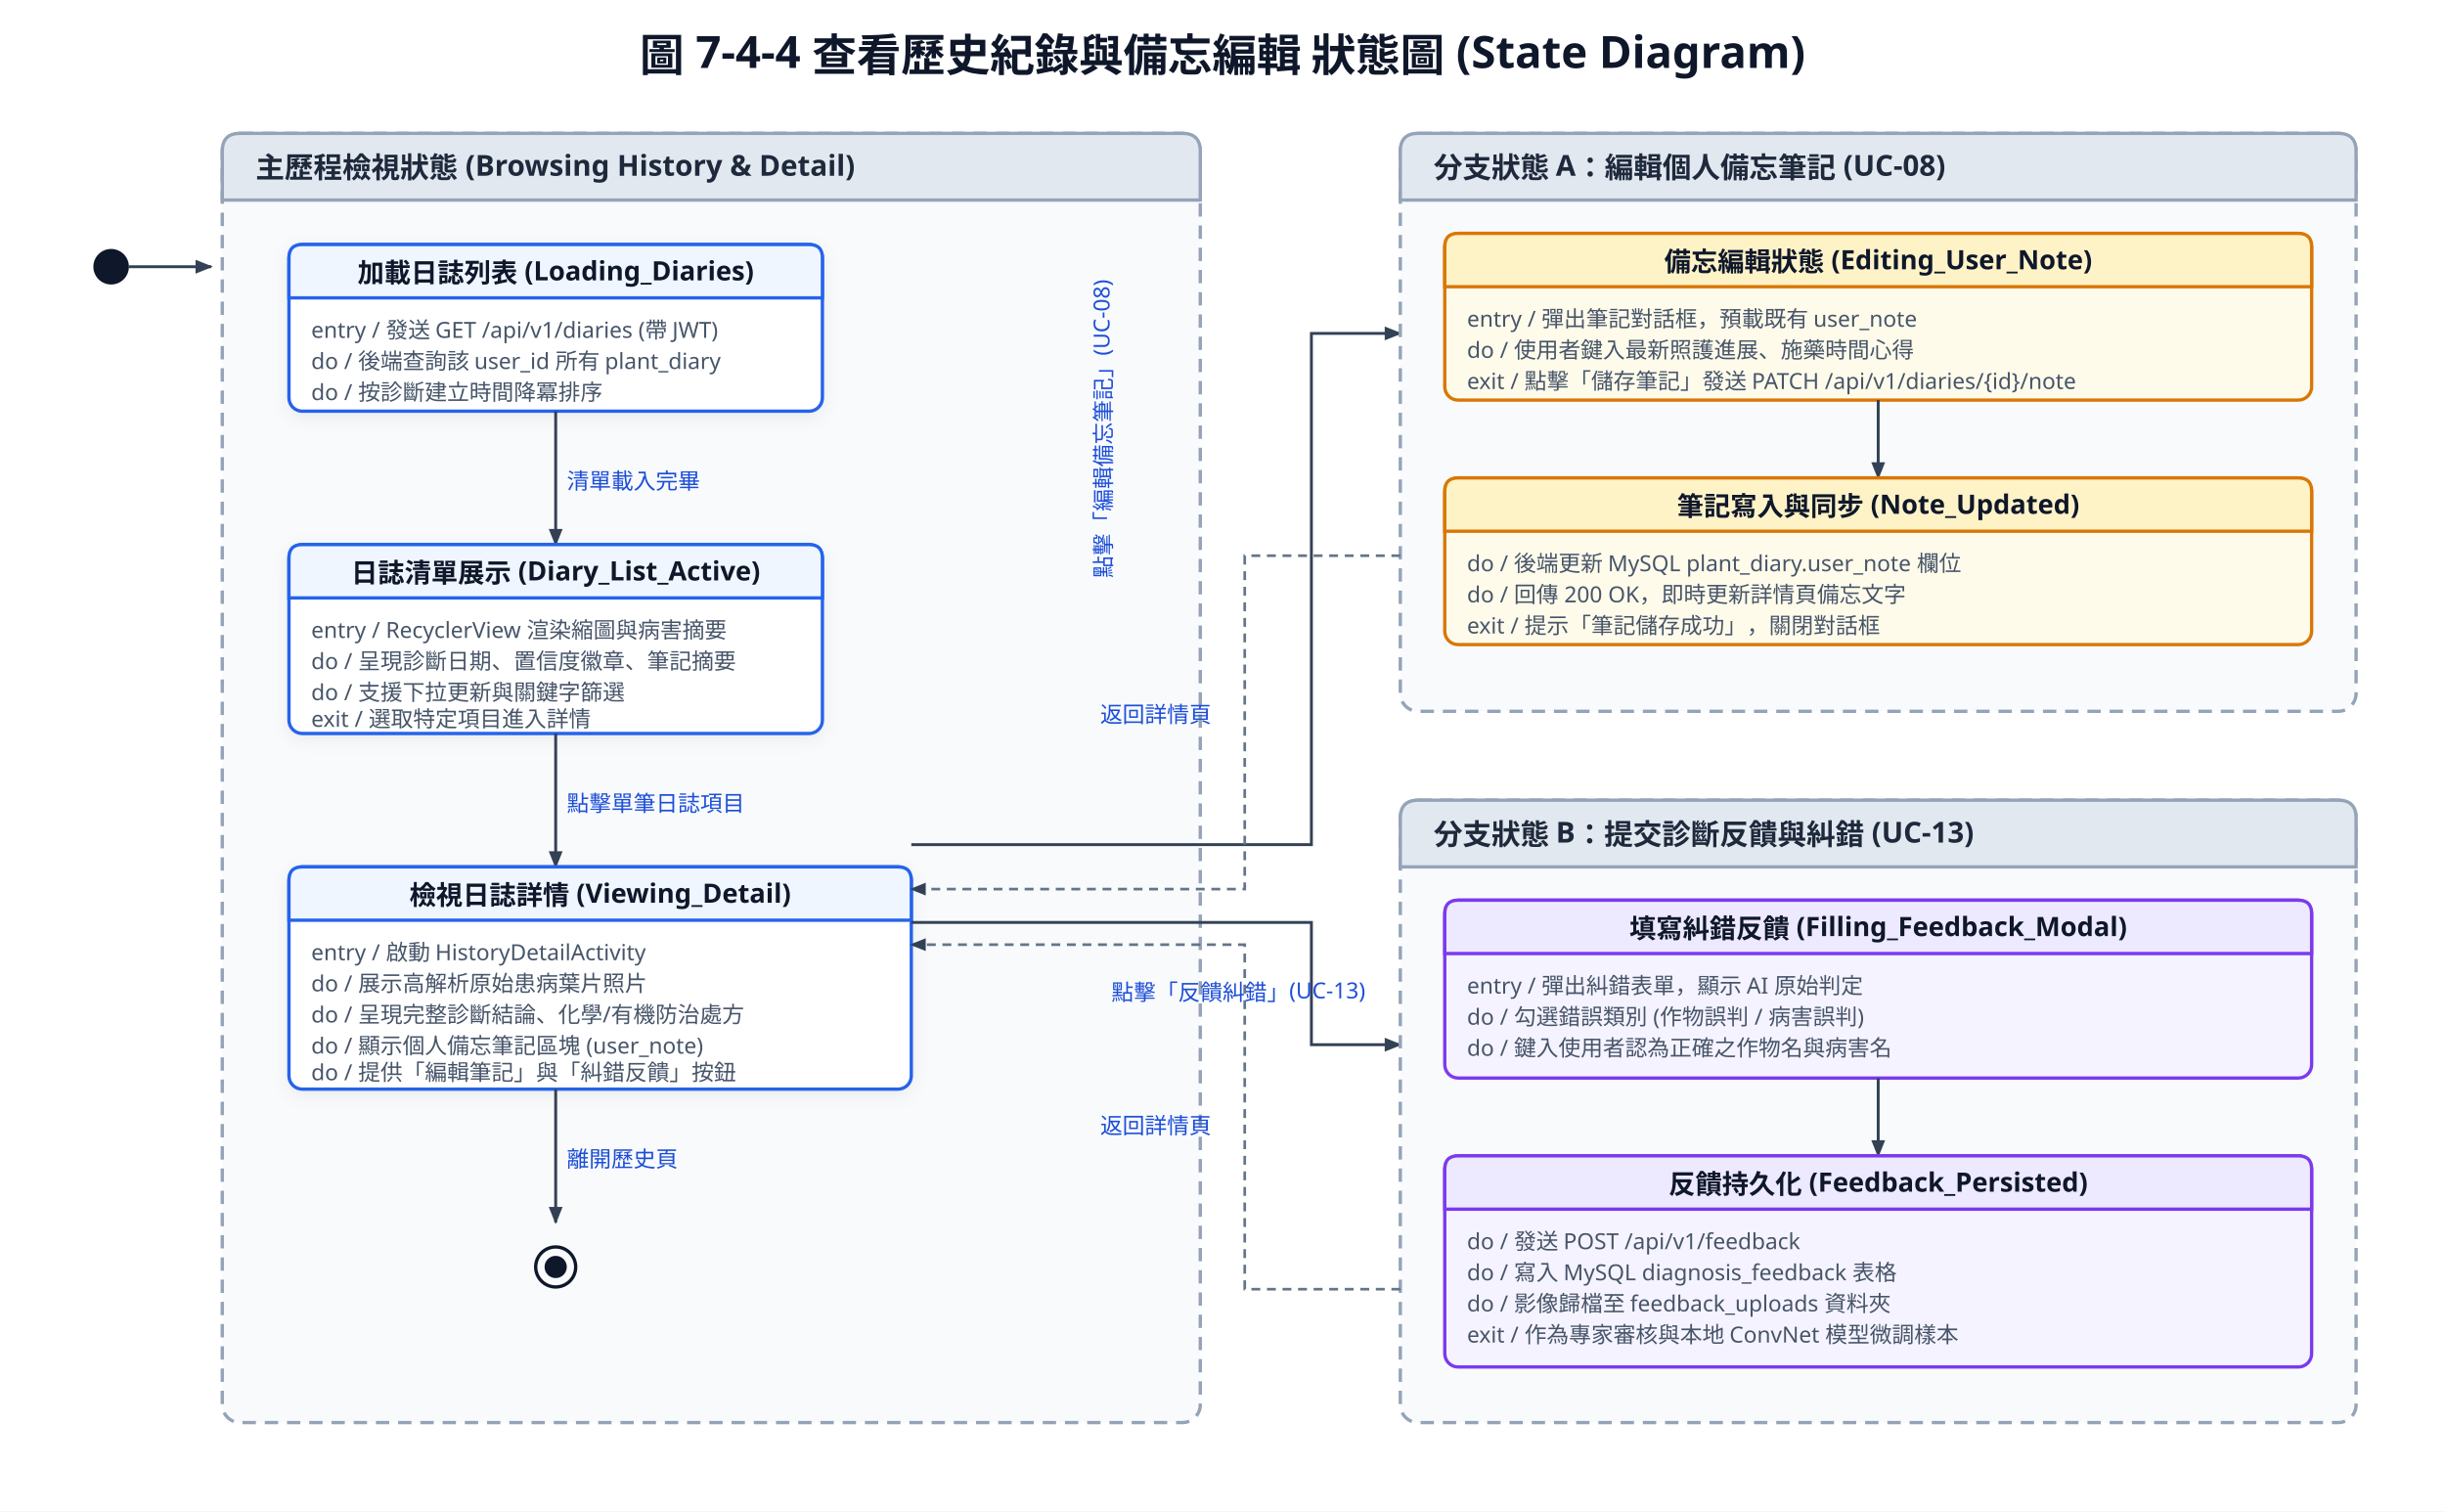
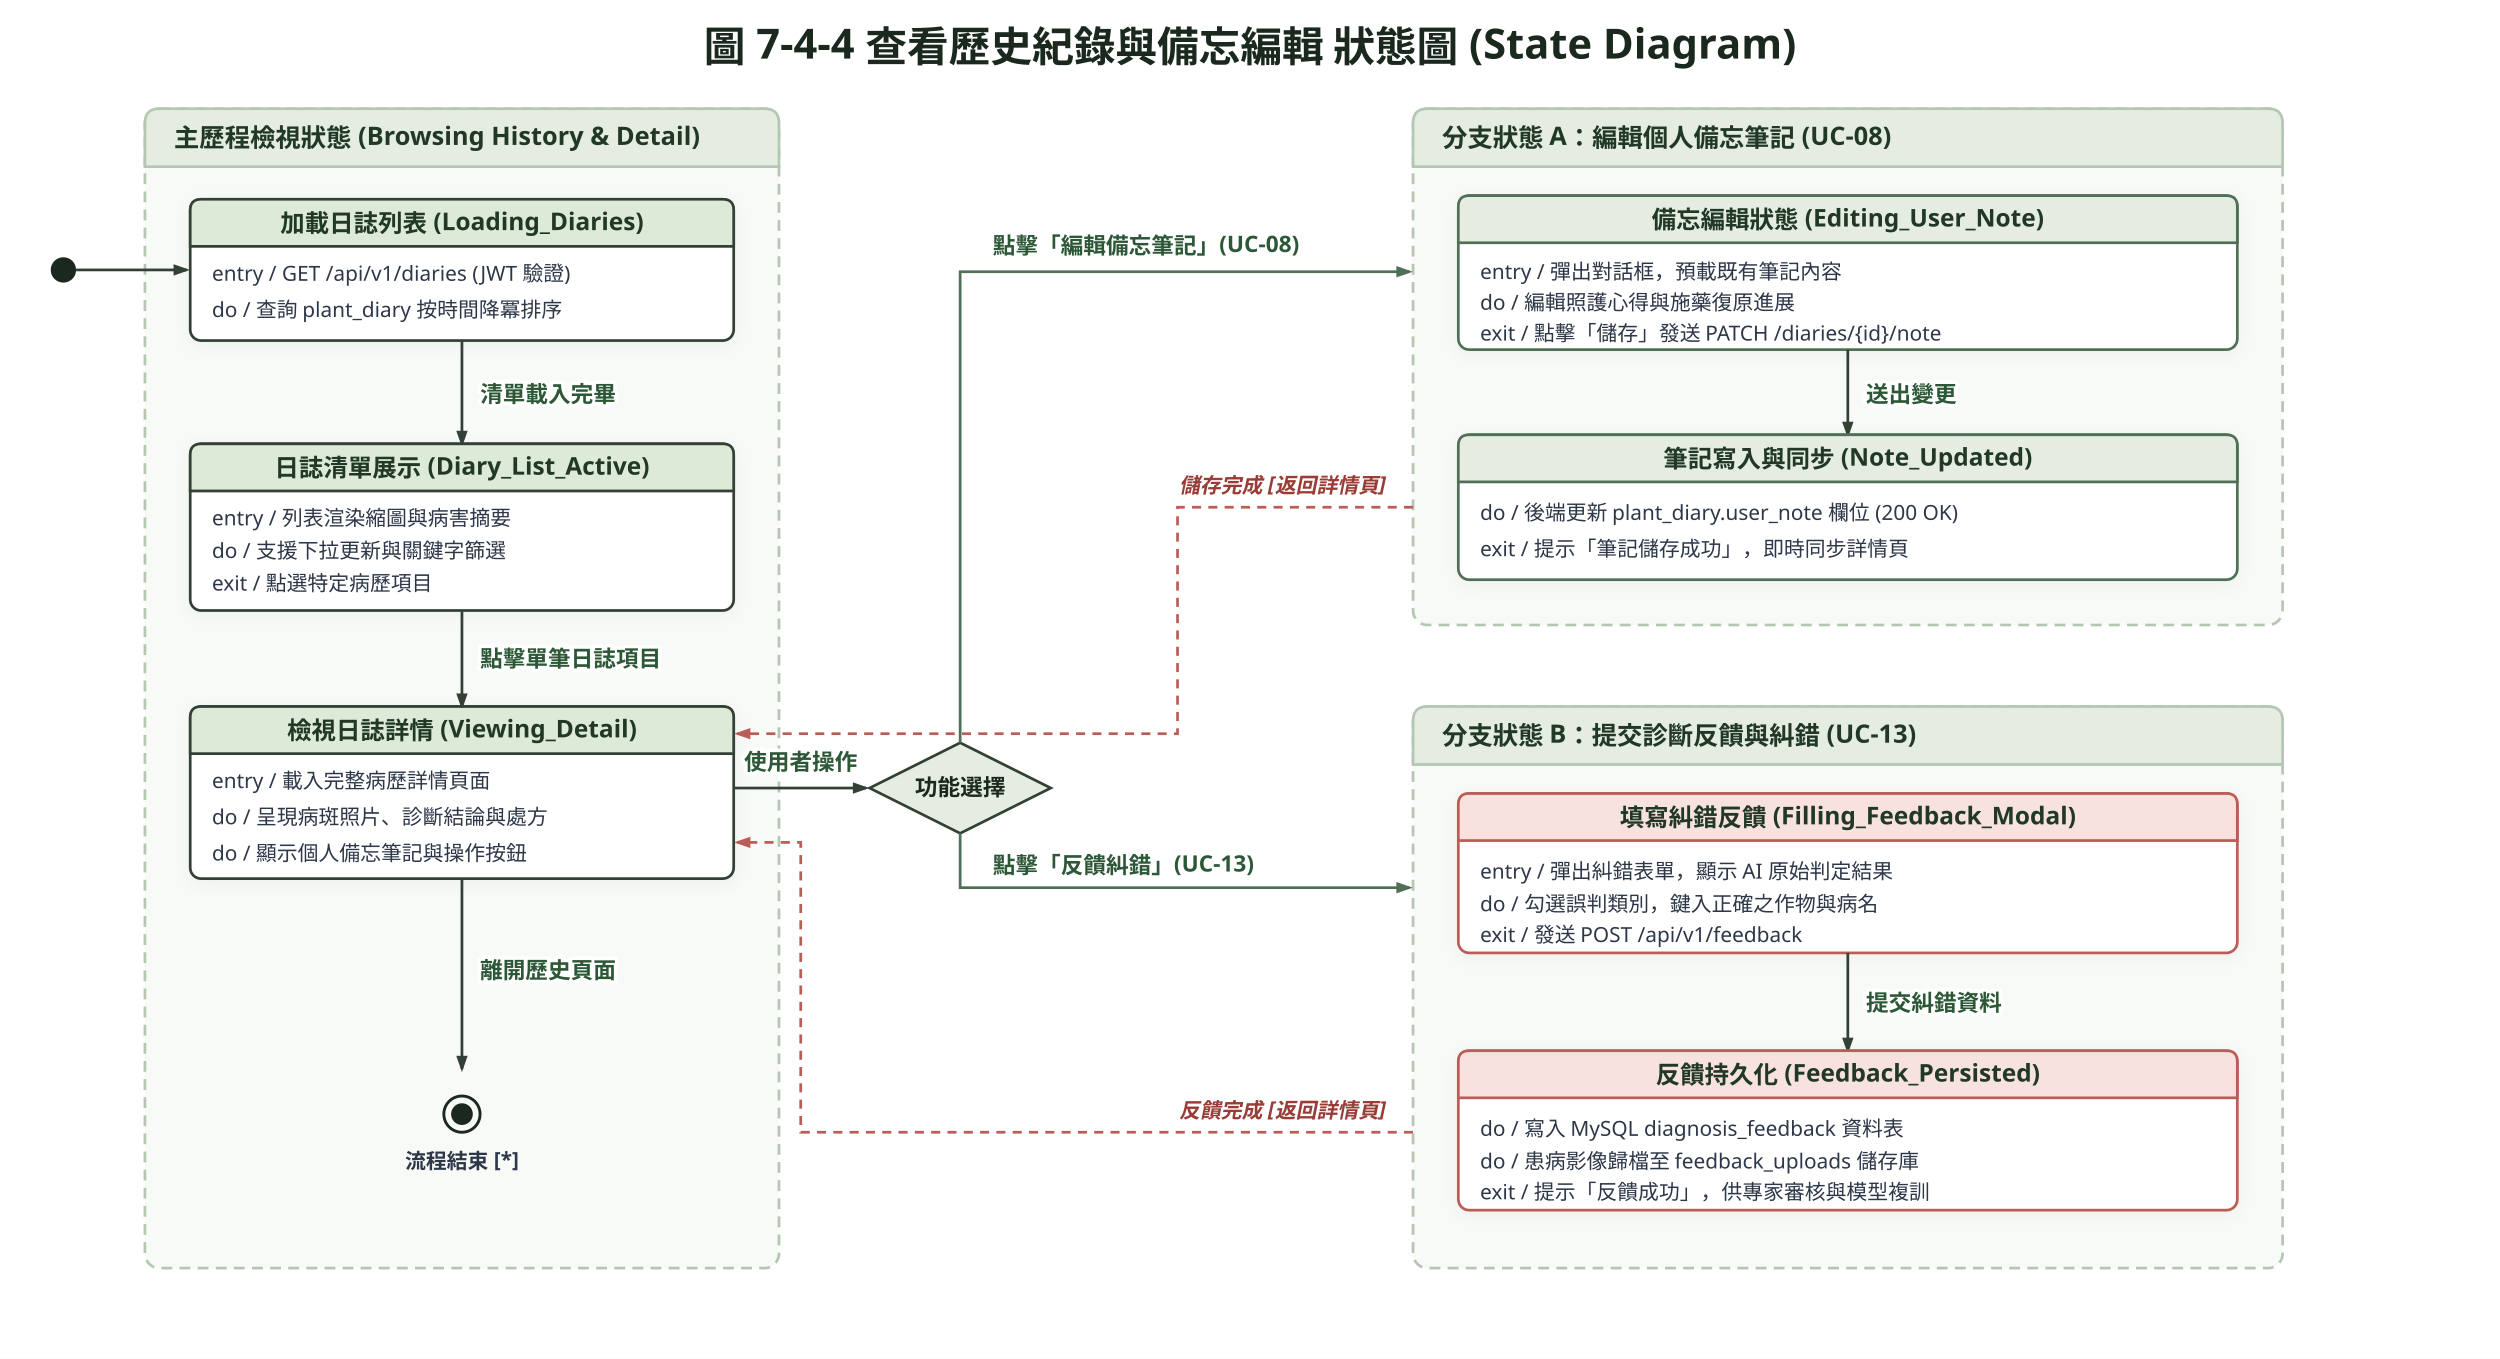
- <svg xmlns="http://www.w3.org/2000/svg" viewBox="0 0 1100 680" width="1100" height="680">
+ <svg xmlns="http://www.w3.org/2000/svg" viewBox="0 0 1380 750" width="1380" height="750">
  <defs>
    <style>
-       .title { font-family: 'Microsoft JhengHei', sans-serif; font-size: 20px; font-weight: bold; fill: #0f172a; }
-       .group-title { font-family: 'Microsoft JhengHei', sans-serif; font-size: 13px; font-weight: bold; fill: #1e293b; }
-       .state-name { font-family: 'Microsoft JhengHei', sans-serif; font-size: 12px; font-weight: bold; fill: #0f172a; text-anchor: middle; }
-       .action-text { font-family: 'Microsoft JhengHei', sans-serif; font-size: 10px; fill: #475569; }
-       .transition-text { font-family: 'Microsoft JhengHei', sans-serif; font-size: 10px; fill: #1d4ed8; font-weight: 500; }
-       .guard-text { font-family: 'Microsoft JhengHei', sans-serif; font-size: 9px; fill: #b91c1c; font-style: italic; }
-       
-       .composite-bg { fill: #f8fafc; stroke: #94a3b8; stroke-width: 1.5; stroke-dasharray: 6,4; rx: 8; ry: 8; }
-       .composite-header { fill: #e2e8f0; stroke: #94a3b8; stroke-width: 1.5; }
-       
-       .state-box { fill: #ffffff; stroke: #2563eb; stroke-width: 1.5; rx: 6; ry: 6; filter: drop-shadow(0 2px 4px rgba(0,0,0,0.06)); }
-       .state-header { fill: #eff6ff; stroke: #2563eb; stroke-width: 1.5; }
-       
-       .edit-box { fill: #fffbeb; stroke: #d97706; stroke-width: 1.5; rx: 6; ry: 6; }
-       .edit-header { fill: #fef3c7; stroke: #d97706; stroke-width: 1.5; }
-       
-       .feedback-box { fill: #f5f3ff; stroke: #7c3aed; stroke-width: 1.5; rx: 6; ry: 6; }
-       .feedback-header { fill: #ede9fe; stroke: #7c3aed; stroke-width: 1.5; }
-       
-       .line { stroke: #334155; stroke-width: 1.3; fill: none; marker-end: url(#arrow); }
-       .line-back { stroke: #64748b; stroke-width: 1.2; stroke-dasharray: 4,3; fill: none; marker-end: url(#arrow); }
+       .title { font-family: 'Microsoft JhengHei', sans-serif; font-size: 23px; font-weight: bold; fill: #1A281E; }
+       .group-title { font-family: 'Microsoft JhengHei', sans-serif; font-size: 14px; font-weight: bold; fill: #223827; }
+       .state-name { font-family: 'Microsoft JhengHei', sans-serif; font-size: 13.5px; font-weight: bold; fill: #223827; }
+       .diamond-text { font-family: 'Microsoft JhengHei', sans-serif; font-size: 12.5px; font-weight: bold; fill: #1A281E; text-anchor: middle; }
+       .action-text { font-family: 'Microsoft JhengHei', sans-serif; font-size: 11.5px; fill: #2D3748; }
+       .transition-text { font-family: 'Microsoft JhengHei', sans-serif; font-size: 12.5px; fill: #2D5837; font-weight: bold; paint-order: stroke fill; stroke: #FFFFFF; stroke-width: 4px; stroke-linejoin: round; }
+       .guard-text { font-family: 'Microsoft JhengHei', sans-serif; font-size: 11.5px; fill: #993B36; font-style: italic; font-weight: bold; paint-order: stroke fill; stroke: #FFFFFF; stroke-width: 3.5px; }
+ 
+       .composite-bg { fill: #F8FAF7; stroke: #B5C6B3; stroke-width: 1.5; stroke-dasharray: 6,4; rx: 8; }
+       .composite-header { fill: #E5EDE3; stroke: #B5C6B3; stroke-width: 1.5; }
+ 
+       .state-box { fill: #FFFFFF; stroke: #334035; stroke-width: 1.5; rx: 6; filter: drop-shadow(0 2px 4px rgba(0,0,0,0.04)); }
+       .state-header { fill: #DDEAD7; stroke: #334035; stroke-width: 1.5; }
+ 
+       .edit-box { fill: #FFFFFF; stroke: #4F7057; stroke-width: 1.5; rx: 6; filter: drop-shadow(0 2px 4px rgba(0,0,0,0.04)); }
+       .edit-header { fill: #E5EDE3; stroke: #4F7057; stroke-width: 1.5; }
+ 
+       .feedback-box { fill: #FFFFFF; stroke: #BA5D57; stroke-width: 1.5; rx: 6; filter: drop-shadow(0 2px 4px rgba(0,0,0,0.04)); }
+       .feedback-header { fill: #F8E2E0; stroke: #BA5D57; stroke-width: 1.5; }
+ 
+       .choice-diamond { fill: #E5EDE3; stroke: #334035; stroke-width: 1.5; }
+ 
+       .line { stroke: #334035; stroke-width: 1.5; fill: none; marker-end: url(#arrow); }
+       .line-branch { stroke: #4F7057; stroke-width: 1.5; fill: none; marker-end: url(#arrow-branch); }
+       .line-back { stroke: #BA5D57; stroke-width: 1.5; fill: none; stroke-dasharray: 5,4; marker-end: url(#arrow-back); }
    </style>
-     <marker id="arrow" viewBox="0 0 10 10" refX="9" refY="5" markerWidth="6" markerHeight="6" orient="auto-start-reverse">
-       <path d="M 0 1 L 10 5 L 0 9 z" fill="#334155" />
+     <marker id="arrow" viewBox="0 0 10 10" refX="8" refY="5" markerWidth="6" markerHeight="6" orient="auto-start-reverse">
+       <path d="M 0 1.5 L 10 5 L 0 8.5 z" fill="#334035" />
+     </marker>
+     <marker id="arrow-branch" viewBox="0 0 10 10" refX="8" refY="5" markerWidth="6" markerHeight="6" orient="auto-start-reverse">
+       <path d="M 0 1.5 L 10 5 L 0 8.5 z" fill="#4F7057" />
+     </marker>
+     <marker id="arrow-back" viewBox="0 0 10 10" refX="8" refY="5" markerWidth="6" markerHeight="6" orient="auto-start-reverse">
+       <path d="M 0 1.5 L 10 5 L 0 8.5 z" fill="#BA5D57" />
    </marker>
  </defs>
  <rect width="100%" height="100%" fill="#ffffff" />
-   <text x="550" y="32" class="title" text-anchor="middle">圖 7-4-4 查看歷史紀錄與備忘編輯 狀態圖 (State Diagram)</text>
-   <circle cx="50" cy="120" r="8" fill="#0f172a" />
-   <line x1="58" y1="120" x2="95" y2="120" class="line" />
-   <g transform="translate(100, 60)">
-     <rect width="440" height="580" class="composite-bg" />
-     <path d="M 0 8 Q 0 0 8 0 L 432 0 Q 440 0 440 8 L 440 30 L 0 30 Z" class="composite-header" />
-     <text x="15" y="20" class="group-title">主歷程檢視狀態 (Browsing History &amp; Detail)</text>
-     <g transform="translate(30, 50)">
-       <rect width="240" height="75" class="state-box" />
-       <path d="M 0 6 Q 0 0 6 0 L 234 0 Q 240 0 240 6 L 240 24 L 0 24 Z" class="state-header" />
-       <text x="120" y="17" class="state-name">加載日誌列表 (Loading_Diaries)</text>
-       <text x="10" y="42" class="action-text">entry / 發送 GET /api/v1/diaries (帶 JWT)</text>
-       <text x="10" y="56" class="action-text">do / 後端查詢該 user_id 所有 plant_diary</text>
-       <text x="10" y="70" class="action-text">do / 按診斷建立時間降冪排序</text>
+   <text x="690" y="34" class="title" text-anchor="middle">圖 7-4-4 查看歷史紀錄與備忘編輯 狀態圖 (State Diagram)</text>
+   <g transform="translate(80, 60)">
+     <rect width="350" height="640" class="composite-bg" />
+     <path d="M 0 8 Q 0 0 8 0 L 342 0 Q 350 0 350 8 L 350 32 L 0 32 Z" class="composite-header" />
+     <text x="16" y="21" class="group-title">主歷程檢視狀態 (Browsing History &amp; Detail)</text>
+     <g transform="translate(25, 50)">
+       <rect width="300" height="78" class="state-box" />
+       <path d="M 0 6 Q 0 0 6 0 L 294 0 Q 300 0 300 6 L 300 26 L 0 26 Z" class="state-header" />
+       <text x="150" y="18" class="state-name" text-anchor="middle">加載日誌列表 (Loading_Diaries)</text>
+       <text x="12" y="45" class="action-text">entry / GET /api/v1/diaries (JWT 驗證)</text>
+       <text x="12" y="65" class="action-text">do / 查詢 plant_diary 按時間降冪排序</text>
    </g>
-     <line x1="150" y1="125" x2="150" y2="185" class="line" />
-     <text x="155" y="160" class="transition-text">清單載入完畢</text>
-     <g transform="translate(30, 185)">
-       <rect width="240" height="85" class="state-box" />
-       <path d="M 0 6 Q 0 0 6 0 L 234 0 Q 240 0 240 6 L 240 24 L 0 24 Z" class="state-header" />
-       <text x="120" y="17" class="state-name">日誌清單展示 (Diary_List_Active)</text>
-       <text x="10" y="42" class="action-text">entry / RecyclerView 渲染縮圖與病害摘要</text>
-       <text x="10" y="56" class="action-text">do / 呈現診斷日期、置信度徽章、筆記摘要</text>
-       <text x="10" y="70" class="action-text">do / 支援下拉更新與關鍵字篩選</text>
-       <text x="10" y="82" class="action-text">exit / 選取特定項目進入詳情</text>
+     <line x1="175" y1="128" x2="175" y2="185" class="line" />
+     <text x="185" y="162" class="transition-text">清單載入完畢</text>
+     <g transform="translate(25, 185)">
+       <rect width="300" height="92" class="state-box" />
+       <path d="M 0 6 Q 0 0 6 0 L 294 0 Q 300 0 300 6 L 300 26 L 0 26 Z" class="state-header" />
+       <text x="150" y="18" class="state-name" text-anchor="middle">日誌清單展示 (Diary_List_Active)</text>
+       <text x="12" y="45" class="action-text">entry / 列表渲染縮圖與病害摘要</text>
+       <text x="12" y="63" class="action-text">do / 支援下拉更新與關鍵字篩選</text>
+       <text x="12" y="81" class="action-text">exit / 點選特定病歷項目</text>
    </g>
-     <line x1="150" y1="270" x2="150" y2="330" class="line" />
-     <text x="155" y="305" class="transition-text">點擊單筆日誌項目</text>
-     <g transform="translate(30, 330)">
-       <rect width="280" height="100" class="state-box" />
-       <path d="M 0 6 Q 0 0 6 0 L 274 0 Q 280 0 280 6 L 280 24 L 0 24 Z" class="state-header" />
-       <text x="140" y="17" class="state-name">檢視日誌詳情 (Viewing_Detail)</text>
-       <text x="10" y="42" class="action-text">entry / 啟動 HistoryDetailActivity</text>
-       <text x="10" y="56" class="action-text">do / 展示高解析原始患病葉片照片</text>
-       <text x="10" y="70" class="action-text">do / 呈現完整診斷結論、化學/有機防治處方</text>
-       <text x="10" y="84" class="action-text">do / 顯示個人備忘筆記區塊 (user_note)</text>
-       <text x="10" y="96" class="action-text">do / 提供「編輯筆記」與「糾錯反饋」按鈕</text>
+     <line x1="175" y1="277" x2="175" y2="330" class="line" />
+     <text x="185" y="308" class="transition-text">點擊單筆日誌項目</text>
+     <g transform="translate(25, 330)">
+       <rect width="300" height="95" class="state-box" id="state-detail" />
+       <path d="M 0 6 Q 0 0 6 0 L 294 0 Q 300 0 300 6 L 300 26 L 0 26 Z" class="state-header" />
+       <text x="150" y="18" class="state-name" text-anchor="middle">檢視日誌詳情 (Viewing_Detail)</text>
+       <text x="12" y="45" class="action-text">entry / 載入完整病歷詳情頁面</text>
+       <text x="12" y="65" class="action-text">do / 呈現病斑照片、診斷結論與處方</text>
+       <text x="12" y="85" class="action-text">do / 顯示個人備忘筆記與操作按鈕</text>
    </g>
-     <line x1="150" y1="430" x2="150" y2="490" class="line" />
-     <text x="155" y="465" class="transition-text">離開歷史頁</text>
-     <circle cx="150" cy="510" r="9" stroke="#0f172a" stroke-width="1.5" fill="none" />
-     <circle cx="150" cy="510" r="5" fill="#0f172a" />
+     <line x1="175" y1="425" x2="175" y2="530" class="line" />
+     <text x="185" y="480" class="transition-text">離開歷史頁面</text>
+     <circle cx="175" cy="555" r="10" stroke="#1A281E" stroke-width="1.6" fill="none" />
+     <circle cx="175" cy="555" r="6" fill="#1A281E" />
+     <text x="175" y="585" class="action-text" text-anchor="middle" font-weight="bold">流程結束 [*]</text>
  </g>
-   <path d="M 410 380 L 590 380 L 590 150 L 630 150" class="line" />
-   <text x="500" y="260" class="transition-text" transform="rotate(-90, 500, 260)">點擊「編輯備忘筆記」(UC-08)</text>
-   <g transform="translate(630, 60)">
-     <rect width="430" height="260" class="composite-bg" />
-     <path d="M 0 8 Q 0 0 8 0 L 422 0 Q 430 0 430 8 L 430 30 L 0 30 Z" class="composite-header" fill="#fef3c7" />
-     <text x="15" y="20" class="group-title" fill="#92400e">分支狀態 A：編輯個人備忘筆記 (UC-08)</text>
-     <g transform="translate(20, 45)">
-       <rect width="390" height="75" class="edit-box" />
-       <path d="M 0 6 Q 0 0 6 0 L 384 0 Q 390 0 390 6 L 390 24 L 0 24 Z" class="edit-header" />
-       <text x="195" y="17" class="state-name" fill="#92400e">備忘編輯狀態 (Editing_User_Note)</text>
-       <text x="10" y="42" class="action-text">entry / 彈出筆記對話框，預載既有 user_note</text>
-       <text x="10" y="56" class="action-text">do / 使用者鍵入最新照護進展、施藥時間心得</text>
-       <text x="10" y="70" class="action-text">exit / 點擊「儲存筆記」發送 PATCH /api/v1/diaries/{id}/note</text>
+   <circle cx="35" cy="149" r="7" fill="#1A281E" />
+   <line x1="42" y1="149" x2="103" y2="149" class="line" />
+   <g transform="translate(780, 60)">
+     <rect width="480" height="285" class="composite-bg" />
+     <path d="M 0 8 Q 0 0 8 0 L 472 0 Q 480 0 480 8 L 480 32 L 0 32 Z" class="composite-header" fill="#E5EDE3" />
+     <text x="16" y="21" class="group-title" fill="#1A281E">分支狀態 A：編輯個人備忘筆記 (UC-08)</text>
+     <g transform="translate(25, 48)">
+       <rect width="430" height="85" class="edit-box" />
+       <path d="M 0 6 Q 0 0 6 0 L 424 0 Q 430 0 430 6 L 430 26 L 0 26 Z" class="edit-header" />
+       <text x="215" y="18" class="state-name" fill="#1A281E" text-anchor="middle">備忘編輯狀態 (Editing_User_Note)</text>
+       <text x="12" y="46" class="action-text">entry / 彈出對話框，預載既有筆記內容</text>
+       <text x="12" y="63" class="action-text">do / 編輯照護心得與施藥復原進展</text>
+       <text x="12" y="80" class="action-text">exit / 點擊「儲存」發送 PATCH /diaries/{id}/note</text>
    </g>
-     <line x1="215" y1="120" x2="215" y2="155" class="line" />
-     <g transform="translate(20, 155)">
-       <rect width="390" height="75" class="edit-box" />
-       <path d="M 0 6 Q 0 0 6 0 L 384 0 Q 390 0 390 6 L 390 24 L 0 24 Z" class="edit-header" />
-       <text x="195" y="17" class="state-name" fill="#92400e">筆記寫入與同步 (Note_Updated)</text>
-       <text x="10" y="42" class="action-text">do / 後端更新 MySQL plant_diary.user_note 欄位</text>
-       <text x="10" y="56" class="action-text">do / 回傳 200 OK，即時更新詳情頁備忘文字</text>
-       <text x="10" y="70" class="action-text">exit / 提示「筆記儲存成功」，關閉對話框</text>
+     <line x1="240" y1="133" x2="240" y2="180" class="line" />
+     <text x="250" y="162" class="transition-text">送出變更</text>
+     <g transform="translate(25, 180)">
+       <rect width="430" height="80" class="edit-box" />
+       <path d="M 0 6 Q 0 0 6 0 L 424 0 Q 430 0 430 6 L 430 26 L 0 26 Z" class="edit-header" />
+       <text x="215" y="18" class="state-name" fill="#1A281E" text-anchor="middle">筆記寫入與同步 (Note_Updated)</text>
+       <text x="12" y="47" class="action-text">do / 後端更新 plant_diary.user_note 欄位 (200 OK)</text>
+       <text x="12" y="67" class="action-text">exit / 提示「筆記儲存成功」，即時同步詳情頁</text>
    </g>
  </g>
-   <path d="M 630 250 L 560 250 L 560 400 L 410 400" class="line-back" />
-   <text x="520" y="325" class="transition-text" text-anchor="middle">返回詳情頁</text>
-   <path d="M 410 415 L 590 415 L 590 470 L 630 470" class="line" />
-   <text x="500" y="450" class="transition-text">點擊「反饋糾錯」(UC-13)</text>
-   <g transform="translate(630, 360)">
-     <rect width="430" height="280" class="composite-bg" />
-     <path d="M 0 8 Q 0 0 8 0 L 422 0 Q 430 0 430 8 L 430 30 L 0 30 Z" class="composite-header" fill="#ede9fe" />
-     <text x="15" y="20" class="group-title" fill="#5b21b6">分支狀態 B：提交診斷反饋與糾錯 (UC-13)</text>
-     <g transform="translate(20, 45)">
-       <rect width="390" height="80" class="feedback-box" />
-       <path d="M 0 6 Q 0 0 6 0 L 384 0 Q 390 0 390 6 L 390 24 L 0 24 Z" class="feedback-header" />
-       <text x="195" y="17" class="state-name" fill="#5b21b6">填寫糾錯反饋 (Filling_Feedback_Modal)</text>
-       <text x="10" y="42" class="action-text">entry / 彈出糾錯表單，顯示 AI 原始判定</text>
-       <text x="10" y="56" class="action-text">do / 勾選錯誤類別 (作物誤判 / 病害誤判)</text>
-       <text x="10" y="70" class="action-text">do / 鍵入使用者認為正確之作物名與病害名</text>
+   <g transform="translate(780, 390)">
+     <rect width="480" height="310" class="composite-bg" />
+     <path d="M 0 8 Q 0 0 8 0 L 472 0 Q 480 0 480 8 L 480 32 L 0 32 Z" class="composite-header" fill="#E5EDE3" />
+     <text x="16" y="21" class="group-title" fill="#1A281E">分支狀態 B：提交診斷反饋與糾錯 (UC-13)</text>
+     <g transform="translate(25, 48)">
+       <rect width="430" height="88" class="feedback-box" />
+       <path d="M 0 6 Q 0 0 6 0 L 424 0 Q 430 0 430 6 L 430 26 L 0 26 Z" class="feedback-header" />
+       <text x="215" y="18" class="state-name" fill="#1A281E" text-anchor="middle">填寫糾錯反饋 (Filling_Feedback_Modal)</text>
+       <text x="12" y="47" class="action-text">entry / 彈出糾錯表單，顯示 AI 原始判定結果</text>
+       <text x="12" y="65" class="action-text">do / 勾選誤判類別，鍵入正確之作物與病名</text>
+       <text x="12" y="82" class="action-text">exit / 發送 POST /api/v1/feedback</text>
    </g>
-     <line x1="215" y1="125" x2="215" y2="160" class="line" />
-     <g transform="translate(20, 160)">
-       <rect width="390" height="95" class="feedback-box" />
-       <path d="M 0 6 Q 0 0 6 0 L 384 0 Q 390 0 390 6 L 390 24 L 0 24 Z" class="feedback-header" />
-       <text x="195" y="17" class="state-name" fill="#5b21b6">反饋持久化 (Feedback_Persisted)</text>
-       <text x="10" y="42" class="action-text">do / 發送 POST /api/v1/feedback</text>
-       <text x="10" y="56" class="action-text">do / 寫入 MySQL diagnosis_feedback 表格</text>
-       <text x="10" y="70" class="action-text">do / 影像歸檔至 feedback_uploads 資料夾</text>
-       <text x="10" y="84" class="action-text">exit / 作為專家審核與本地 ConvNet 模型微調樣本</text>
+     <line x1="240" y1="136" x2="240" y2="190" class="line" />
+     <text x="250" y="168" class="transition-text">提交糾錯資料</text>
+     <g transform="translate(25, 190)">
+       <rect width="430" height="88" class="feedback-box" />
+       <path d="M 0 6 Q 0 0 6 0 L 424 0 Q 430 0 430 6 L 430 26 L 0 26 Z" class="feedback-header" />
+       <text x="215" y="18" class="state-name" fill="#1A281E" text-anchor="middle">反饋持久化 (Feedback_Persisted)</text>
+       <text x="12" y="47" class="action-text">do / 寫入 MySQL diagnosis_feedback 資料表</text>
+       <text x="12" y="65" class="action-text">do / 患病影像歸檔至 feedback_uploads 儲存庫</text>
+       <text x="12" y="82" class="action-text">exit / 提示「反饋成功」，供專家審核與模型複訓</text>
    </g>
  </g>
-   <path d="M 630 580 L 560 580 L 560 425 L 410 425" class="line-back" />
-   <text x="520" y="510" class="transition-text" text-anchor="middle">返回詳情頁</text>
+   <line x1="405" y1="435" x2="478" y2="435" class="line" />
+   <text x="442" y="425" class="transition-text" text-anchor="middle">使用者操作</text>
+   <polygon points="530,410 580,435 530,460 480,435" class="choice-diamond" />
+   <text x="530" y="439" class="diamond-text">功能選擇</text>
+   <path d="M 530 410 L 530 150 L 778 150" class="line-branch" />
+   <text x="548" y="140" class="transition-text">點擊「編輯備忘筆記」(UC-08)</text>
+   <path d="M 530 460 L 530 490 L 778 490" class="line-branch" />
+   <text x="548" y="482" class="transition-text">點擊「反饋糾錯」(UC-13)</text>
+   <path d="M 780 280 L 650 280 L 650 405 L 407 405" class="line-back" />
+   <text x="765" y="272" text-anchor="end" class="guard-text">儲存完成 [返回詳情頁]</text>
+   <path d="M 780 625 L 442 625 L 442 465 L 407 465" class="line-back" />
+   <text x="765" y="617" text-anchor="end" class="guard-text">反饋完成 [返回詳情頁]</text>
</svg>
